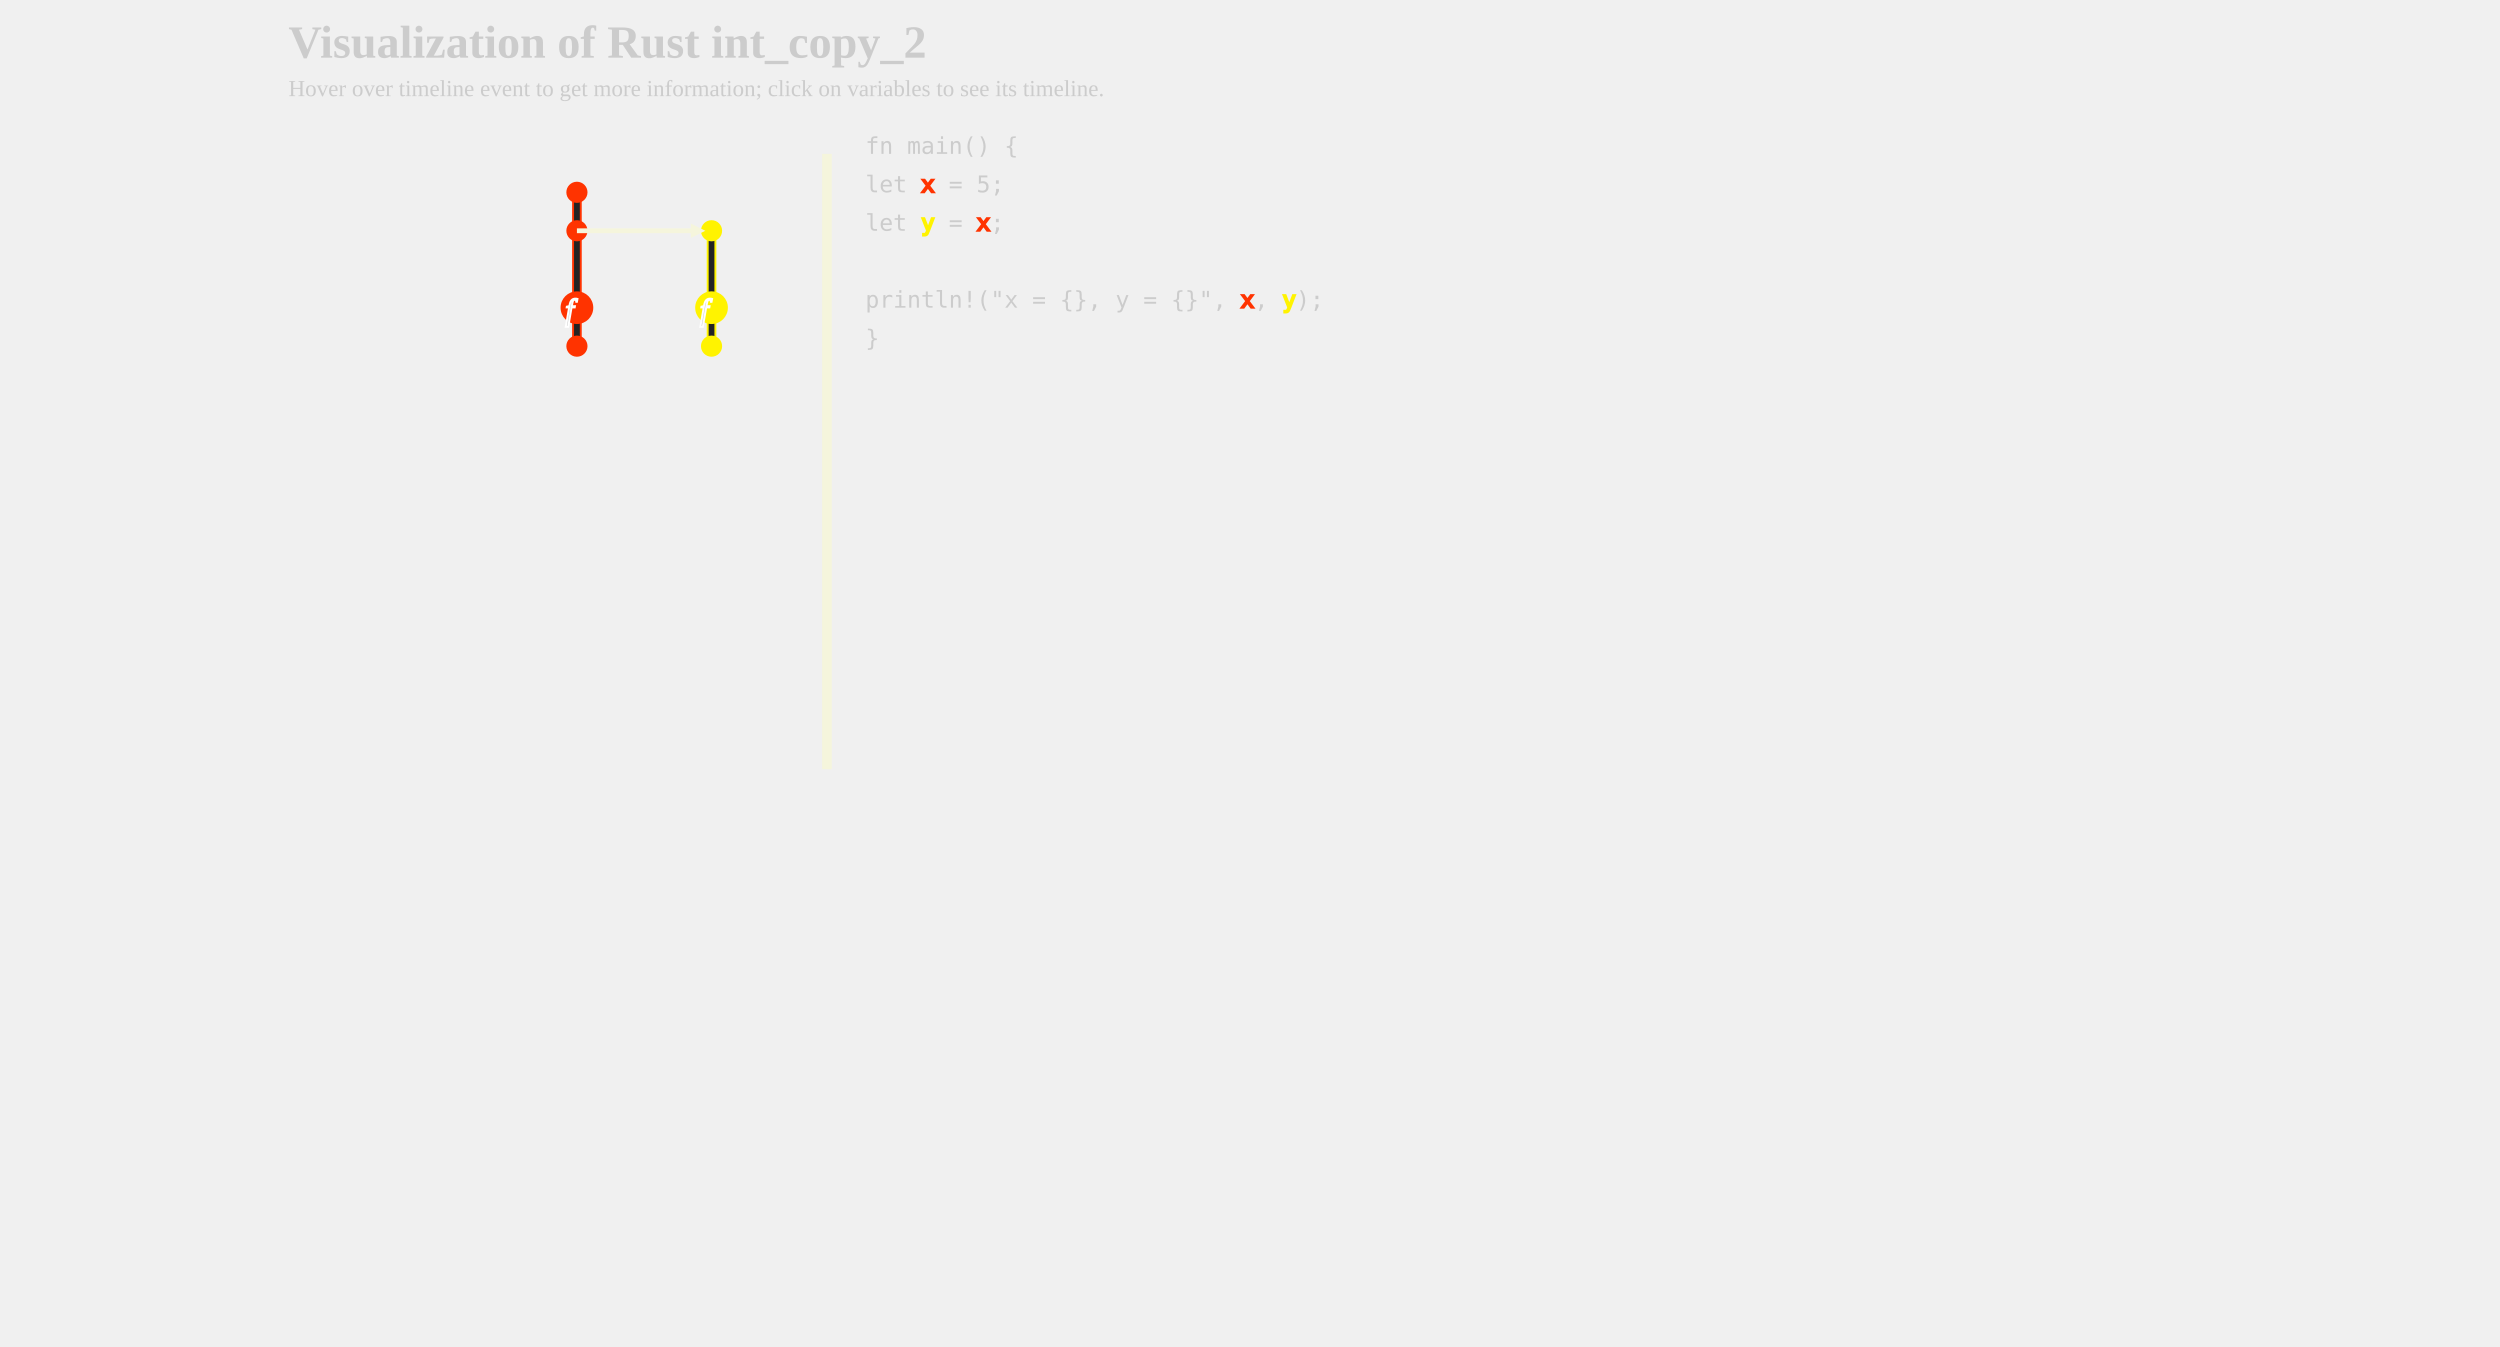
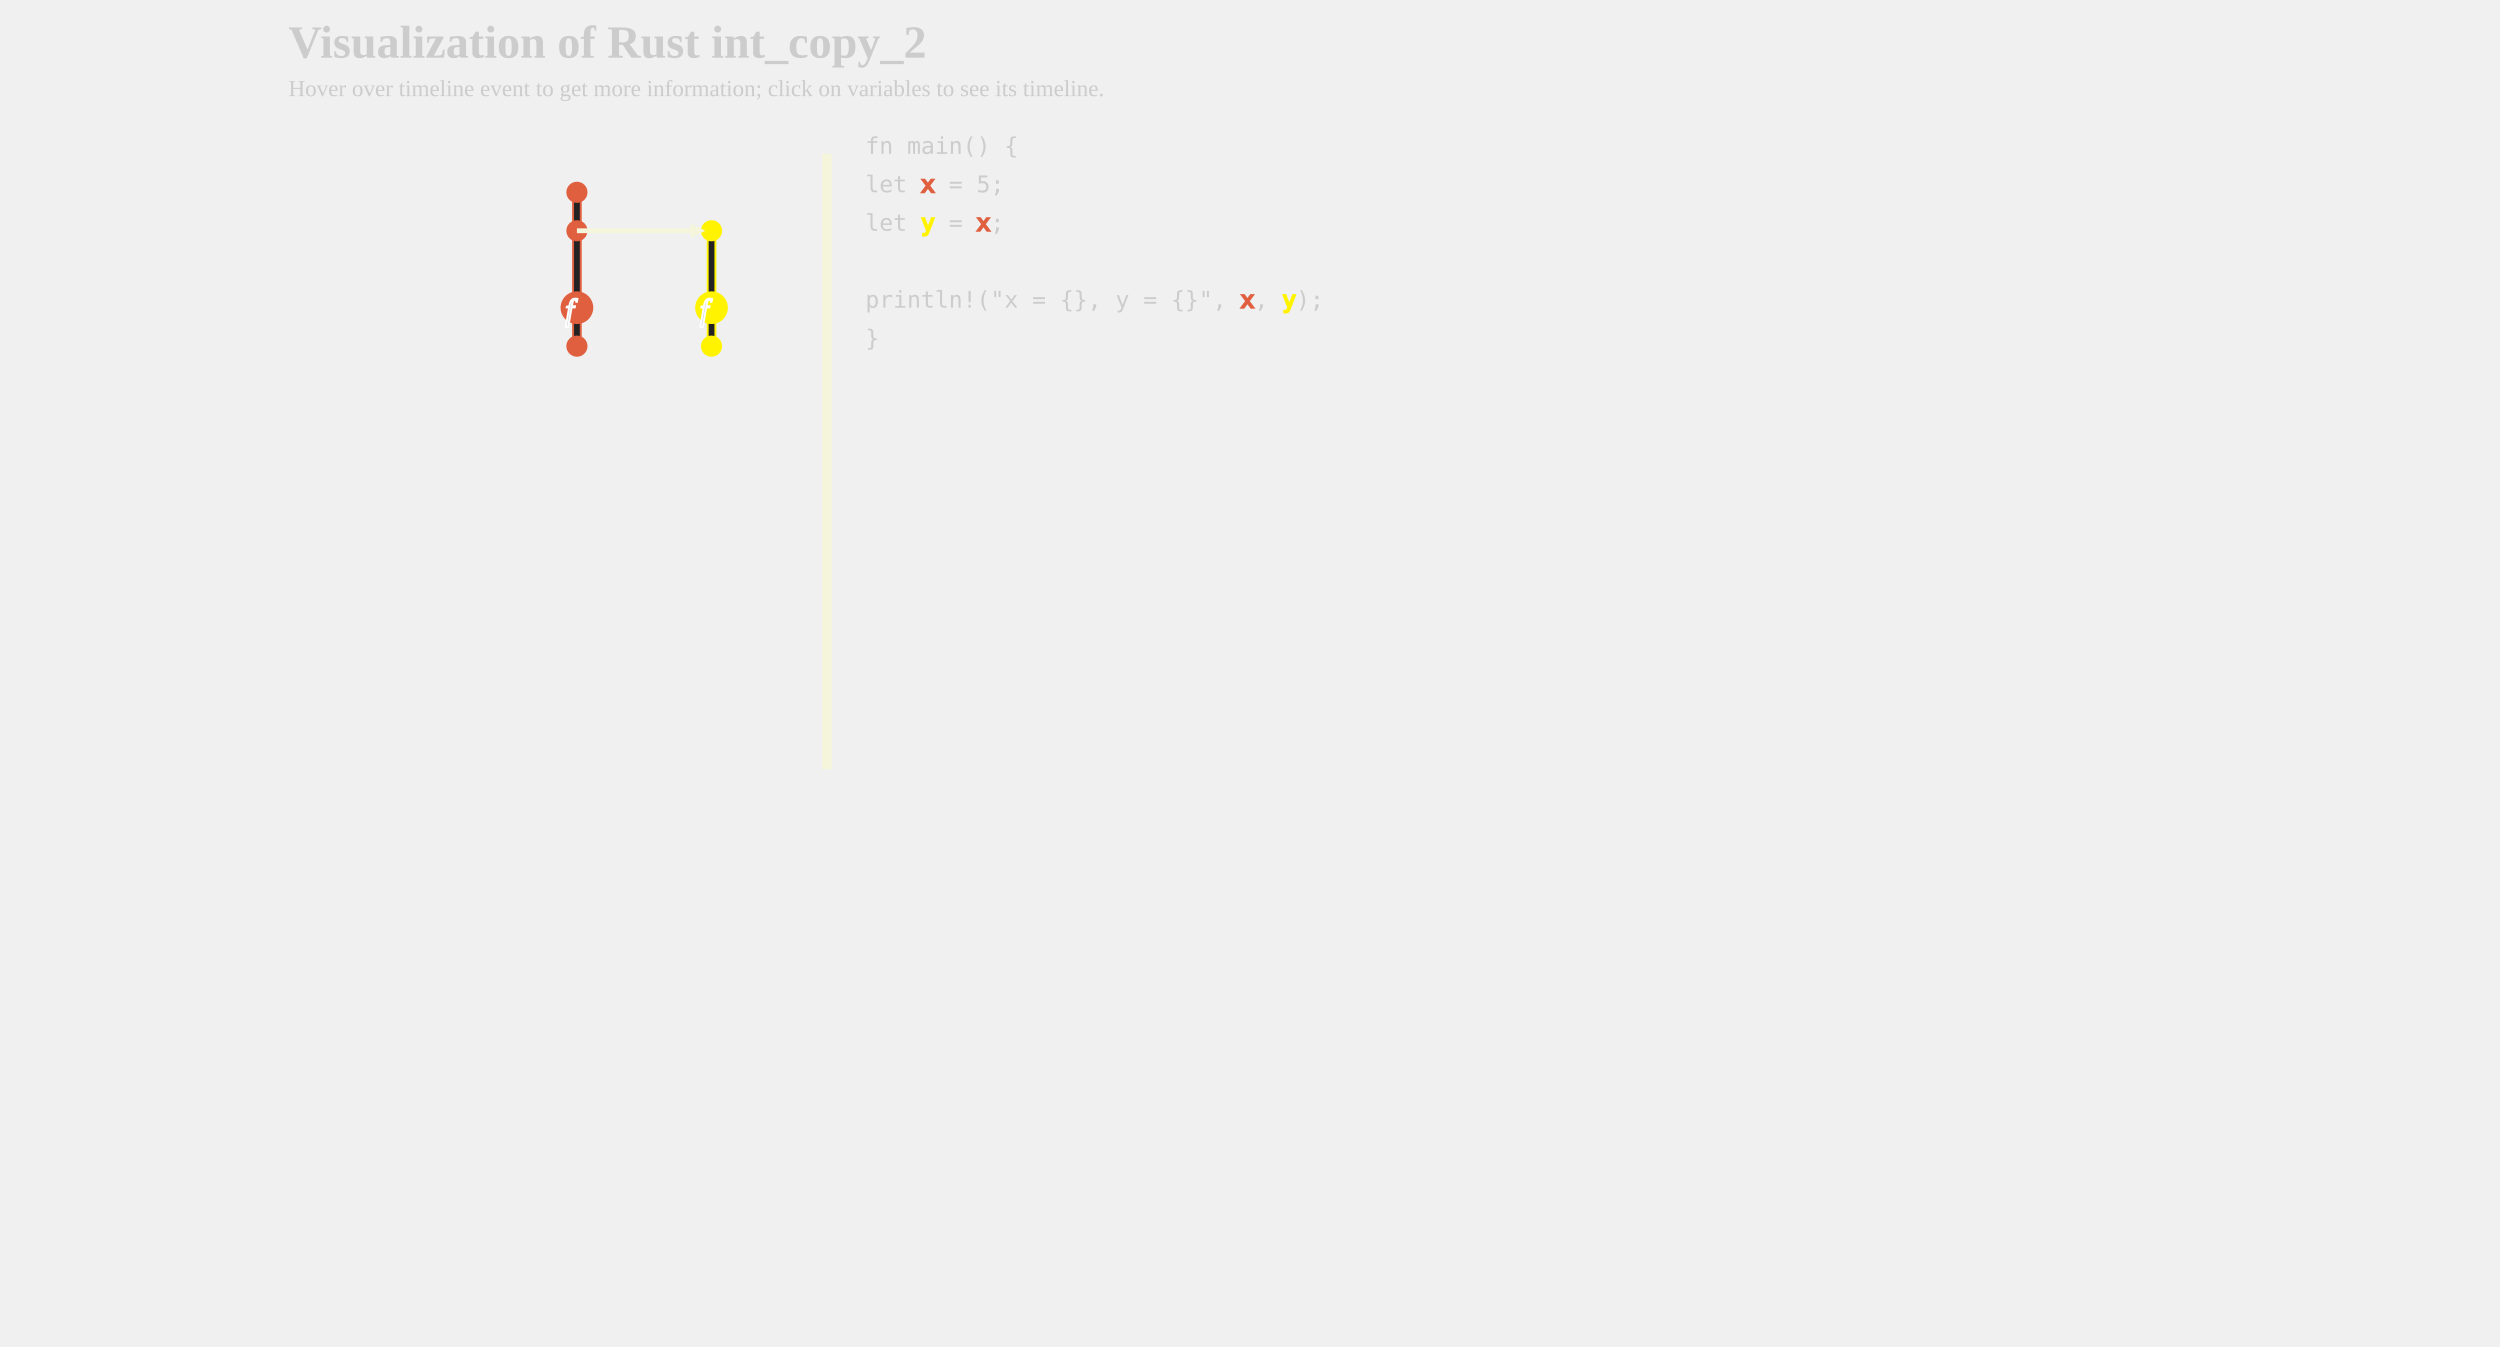
<svg xmlns="http://www.w3.org/2000/svg" xmlns:xlink="http://www.w3.org/1999/xlink" width="1300px" height="700px" viewBox="-300 0 1000 700">
  <defs>
    <style type="text/css">
        
        /* general setup */
svg {
    background-color: #232323;
}

text {
    fill: #cccccc;
    vertical-align: baseline;
    text-anchor: start;
}

#heading {
    font-size: 24px;
    font-weight: bold;
}

#caption {
    font-size: 12px;
}

/* code related styling */
text.code {
    white-space: pre;
    font-family: "monospace";
}

/* event related styling */
#eventDot:hover {
    transform: scale(1.5);
}

#eventDot {
    transition: all 0.3s;
}

/* function related styling */
#functionDot:hover {
    transform: scale(1.5);
}

#functionDot {
    transition: all 0.3s;
}
/* timeline/event interaction styling */
.solid {
    stroke-width: 5px;
}

.hollow_internal {
    stroke-width: 3px;
    fill: #232323;
}

.dotted {
    stroke-width: 5px;
    stroke-dasharray: "2 1";
}

.extend {
    stroke-width: 1px;
    stroke-dasharray: "2 1";
}

.colorless {
    color: gray;
    fill: gray;
}

/* hash based styling */
[data-hash*="1"] {
-     fill: #3355ff;
-     stroke: #3355ff;
+     fill: #5b76fc;
+     stroke: #5b76fc;
}

[data-hash*="2"] {
-     fill: #33ff00;
-     stroke: #33ff00;
+     fill: #2aad09;
+     stroke: #2aad09;
}

[data-hash*="3"] {
-     fill: #ff3300;
-     stroke: #ff3300;
+     fill: #df5f3f;
+     stroke: #df5f3f;
}

[data-hash*="4"] {
    fill: #fff300;
    stroke: #fff300;
}

[data-hash*="5"] {
    fill: #ff33cc;
    stroke: #ff33cc;
}

[data-hash*="6"] {
    fill: #00ffff;
    stroke: #00ffff;
}

[data-hash*="7"] {
    fill: #ff9900;
    stroke: #ff9900;
}

+ [data-hash*="8"] {
+     fill: #00d6fc;
+     stroke: #00d6fc;
+ }
+ 
+ [data-hash*="9"] {
+     fill: #9aeb58;
+     stroke: #9aeb58;
+ }
+ 
        
        </style>
    <circle id="eventDot" cx="0" cy="0" r="5" />
    <g id="functionDot">
      <circle id="eventDot" cx="0" cy="0" r="8" />
      <text dx="-6" dy="2" font-size="16" font-style="italic" dominant-baseline="middle" text-anchor="middle" color="white" stroke="white" fill="white">f</text>
    </g>
    <marker id="arrowHead" viewBox="0 0 10 10" refX="1" refY="5" markerUnits="strokeWidth" markerWidth="3px" markerHeight="3px" orient="auto" fill="beige">
      <path d="M 0 0 L 10 5 L 0 10 z" fill="inherit" />
    </marker>
  </defs>
  <g>
    <text id="heading" x="-300" y="30">Visualization of Rust int_copy_2</text>
    <text id="caption" x="-300" y="50">Hover over timeline event to get more information; click on variables to see its timeline.</text>
  </g>
  <g id="labels">
+     <text x="-150" y="80" />
+     <text dominant-baseline="middle" text-anchor="middle" class="code" x="-150" y="80" data-hash="3" />
    <text x="-80" y="80" />
    <text dominant-baseline="middle" text-anchor="middle" class="code" x="-80" y="80" data-hash="4" />
-     <text x="-150" y="80" />
-     <text dominant-baseline="middle" text-anchor="middle" class="code" x="-150" y="80" data-hash="3" />
  </g>
  <g id="timelines">
    <line data-hash="3" class="solid" x1="-150" x2="-150" y1="100" y2="120" />
    <line stroke="#232323" stroke-width="3px" x1="-150" x2="-150" y1="105" y2="115" />
    <line data-hash="3" class="solid" x1="-150" x2="-150" y1="120" y2="160" />
    <line stroke="#232323" stroke-width="3px" x1="-150" x2="-150" y1="125" y2="155" />
    <line data-hash="3" class="solid" x1="-150" x2="-150" y1="160" y2="160" />
    <line stroke="#232323" stroke-width="3px" x1="-150" x2="-150" y1="165" y2="155" />
    <line data-hash="3" class="solid" x1="-150" x2="-150" y1="160" y2="180" />
    <line stroke="#232323" stroke-width="3px" x1="-150" x2="-150" y1="165" y2="175" />
    <line data-hash="4" class="solid" x1="-80" x2="-80" y1="120" y2="160" />
    <line stroke="#232323" stroke-width="3px" x1="-80" x2="-80" y1="125" y2="155" />
    <line data-hash="4" class="solid" x1="-80" x2="-80" y1="160" y2="160" />
    <line stroke="#232323" stroke-width="3px" x1="-80" x2="-80" y1="165" y2="155" />
    <line data-hash="4" class="solid" x1="-80" x2="-80" y1="160" y2="180" />
    <line stroke="#232323" stroke-width="3px" x1="-80" x2="-80" y1="165" y2="175" />
  </g>
  <g id="events">
    <use xlink:href="#eventDot" data-hash="3" x="-150" y="100" />
    <use xlink:href="#eventDot" data-hash="3" x="-150" y="120" />
    <use xlink:href="#eventDot" data-hash="3" x="-150" y="160" />
    <use xlink:href="#eventDot" data-hash="3" x="-150" y="160" />
    <use xlink:href="#eventDot" data-hash="3" x="-150" y="180" />
    <use xlink:href="#eventDot" data-hash="4" x="-80" y="120" />
    <use xlink:href="#eventDot" data-hash="4" x="-80" y="160" />
    <use xlink:href="#eventDot" data-hash="4" x="-80" y="160" />
    <use xlink:href="#eventDot" data-hash="4" x="-80" y="180" />
  </g>
  <g id="arrows">
    <polyline stroke-width="2.5" stroke="beige" points="-150,120 -90,120 " marker-end="url(#arrowHead)" />
    <use xlink:href="#functionDot" data-hash="3" x="-150" y="160" />
    <use xlink:href="#functionDot" data-hash="4" x="-80" y="160" />
  </g>
  <g id="dividers">
    <line class="solid" stroke="beige" x1="-20" x2="-20" y1="80" y2="400" />
  </g>
  <g id="code">
    <text class="code" x="0" y="80"> fn main() { </text>
    <text class="code" x="0" y="100">     let <tspan data-hash="3">x</tspan> = 5; </text>
    <text class="code" x="0" y="120">     let <tspan data-hash="4">y</tspan> = <tspan data-hash="3">x</tspan>; </text>
    <text class="code" x="0" y="140">  </text>
    <text class="code" x="0" y="160">     println!("x = {}, y = {}", <tspan data-hash="3">x</tspan>, <tspan data-hash="4">y</tspan>); </text>
    <text class="code" x="0" y="180"> } </text>
  </g>
</svg>
